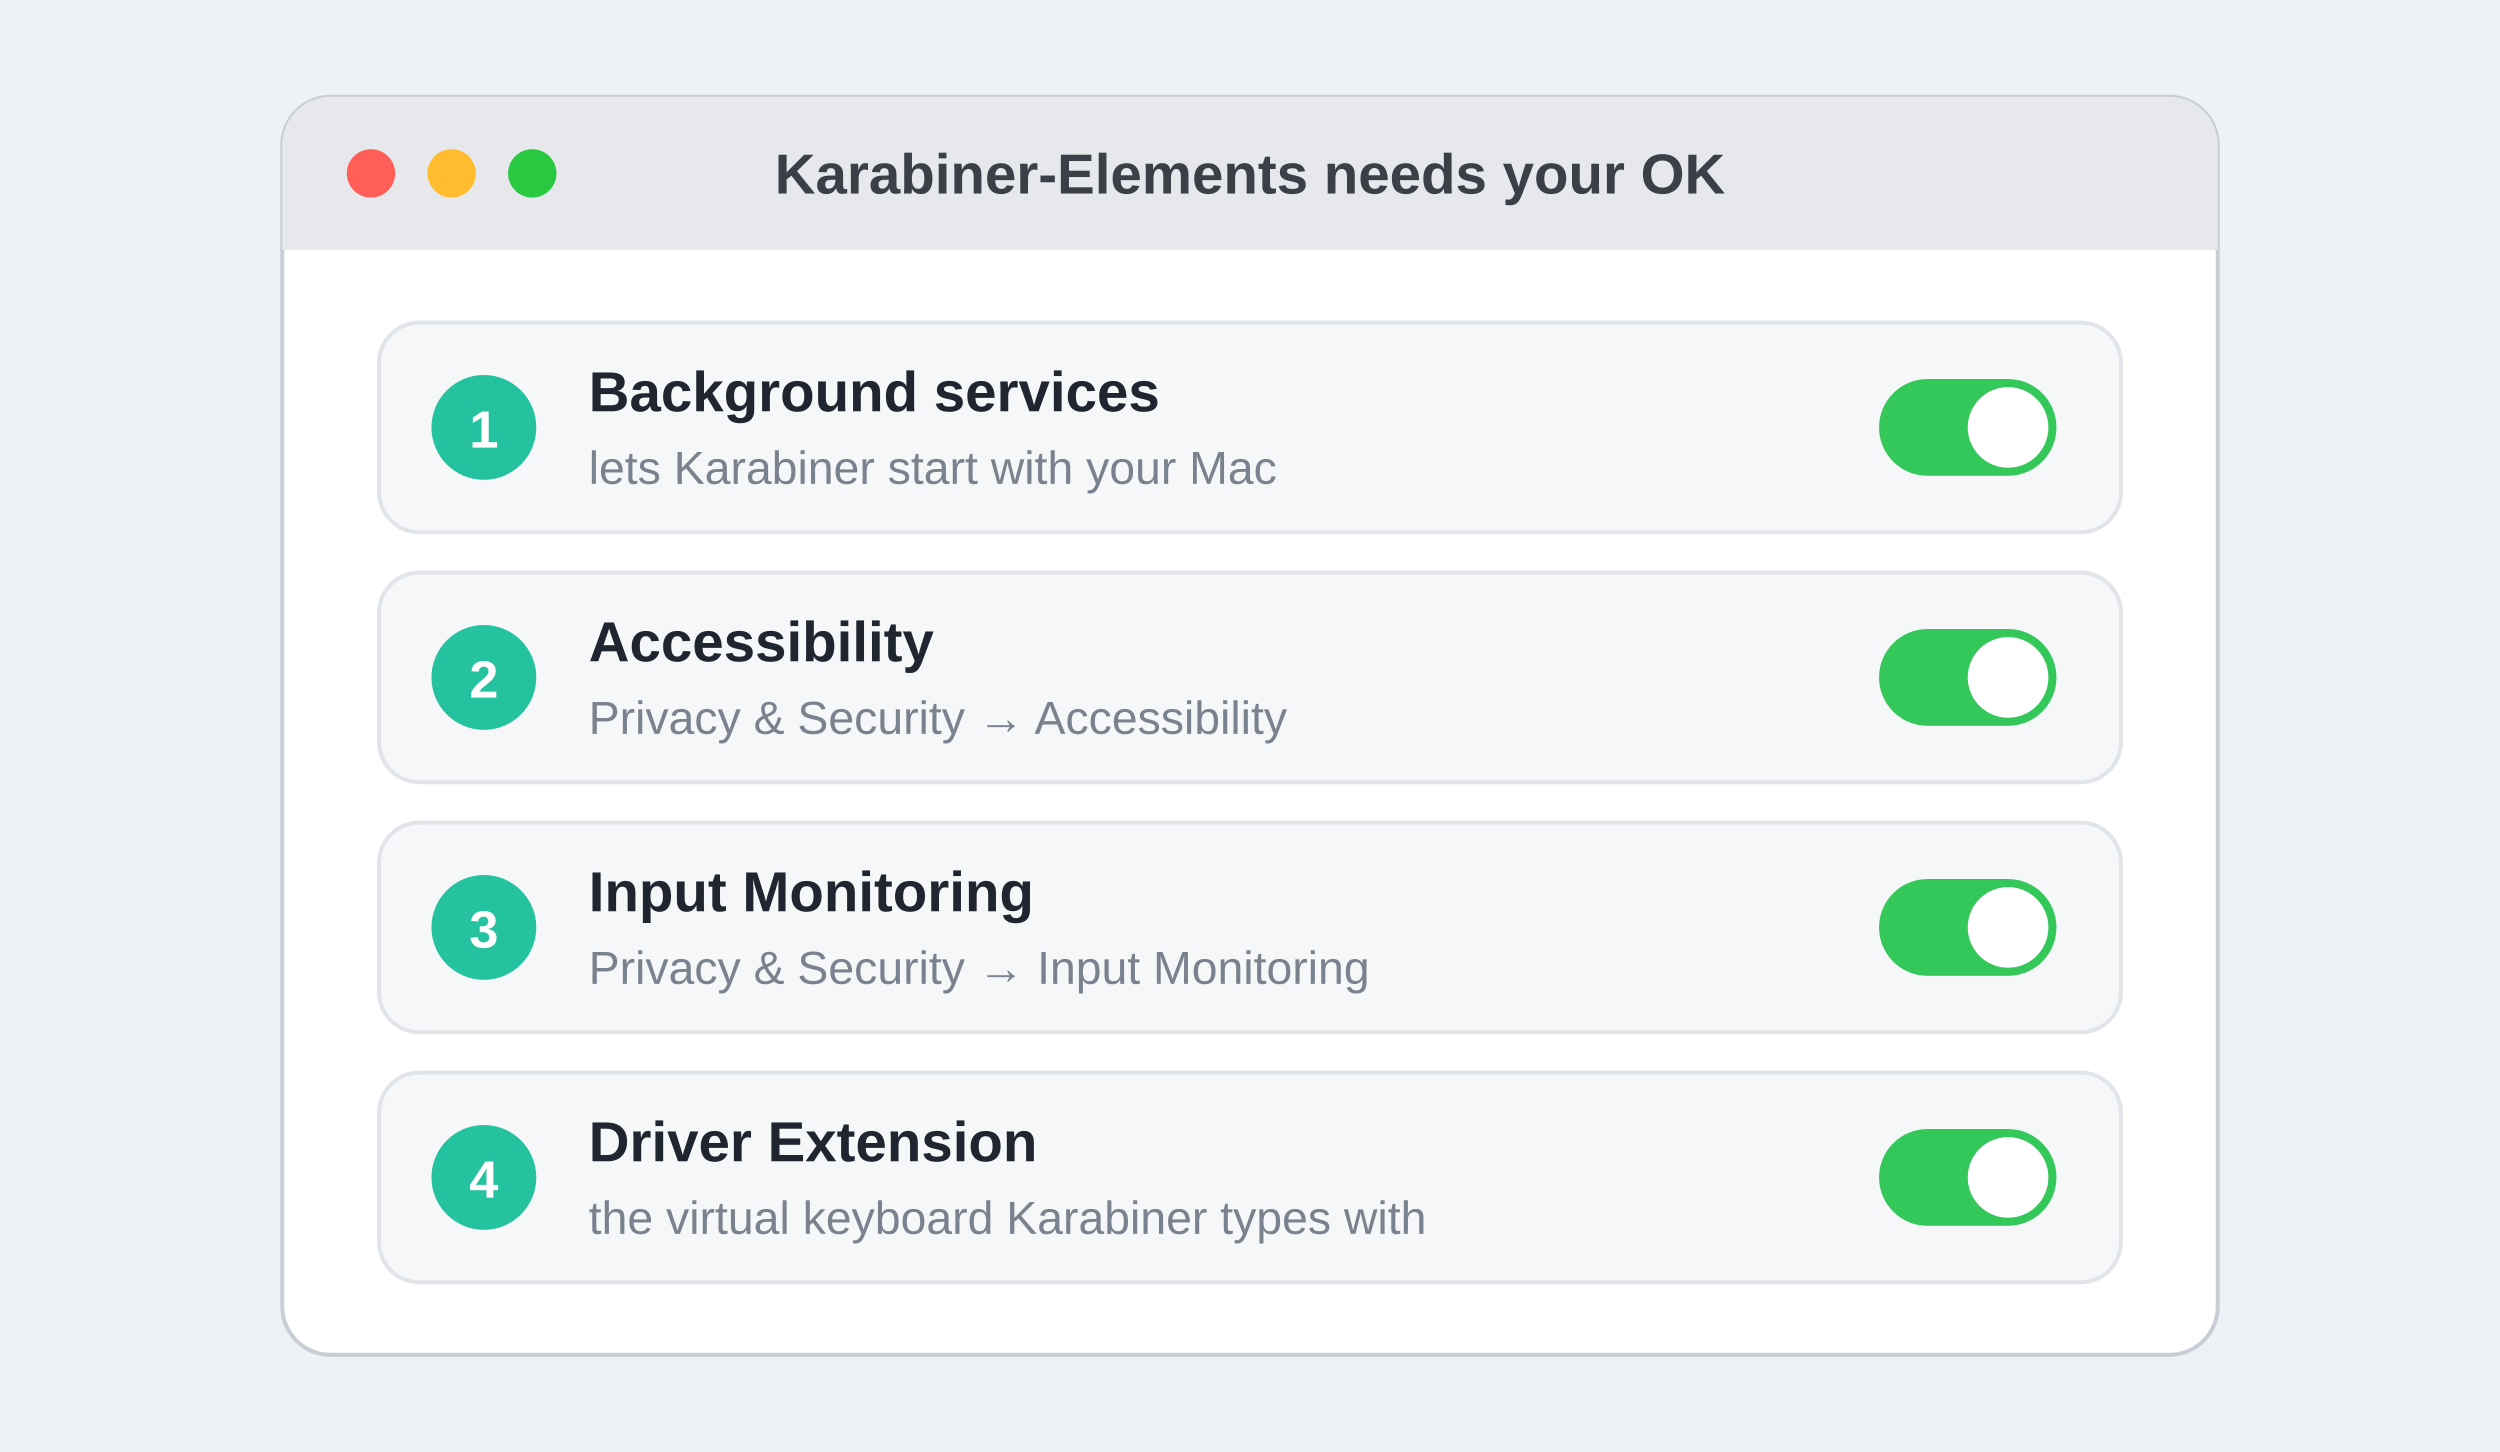
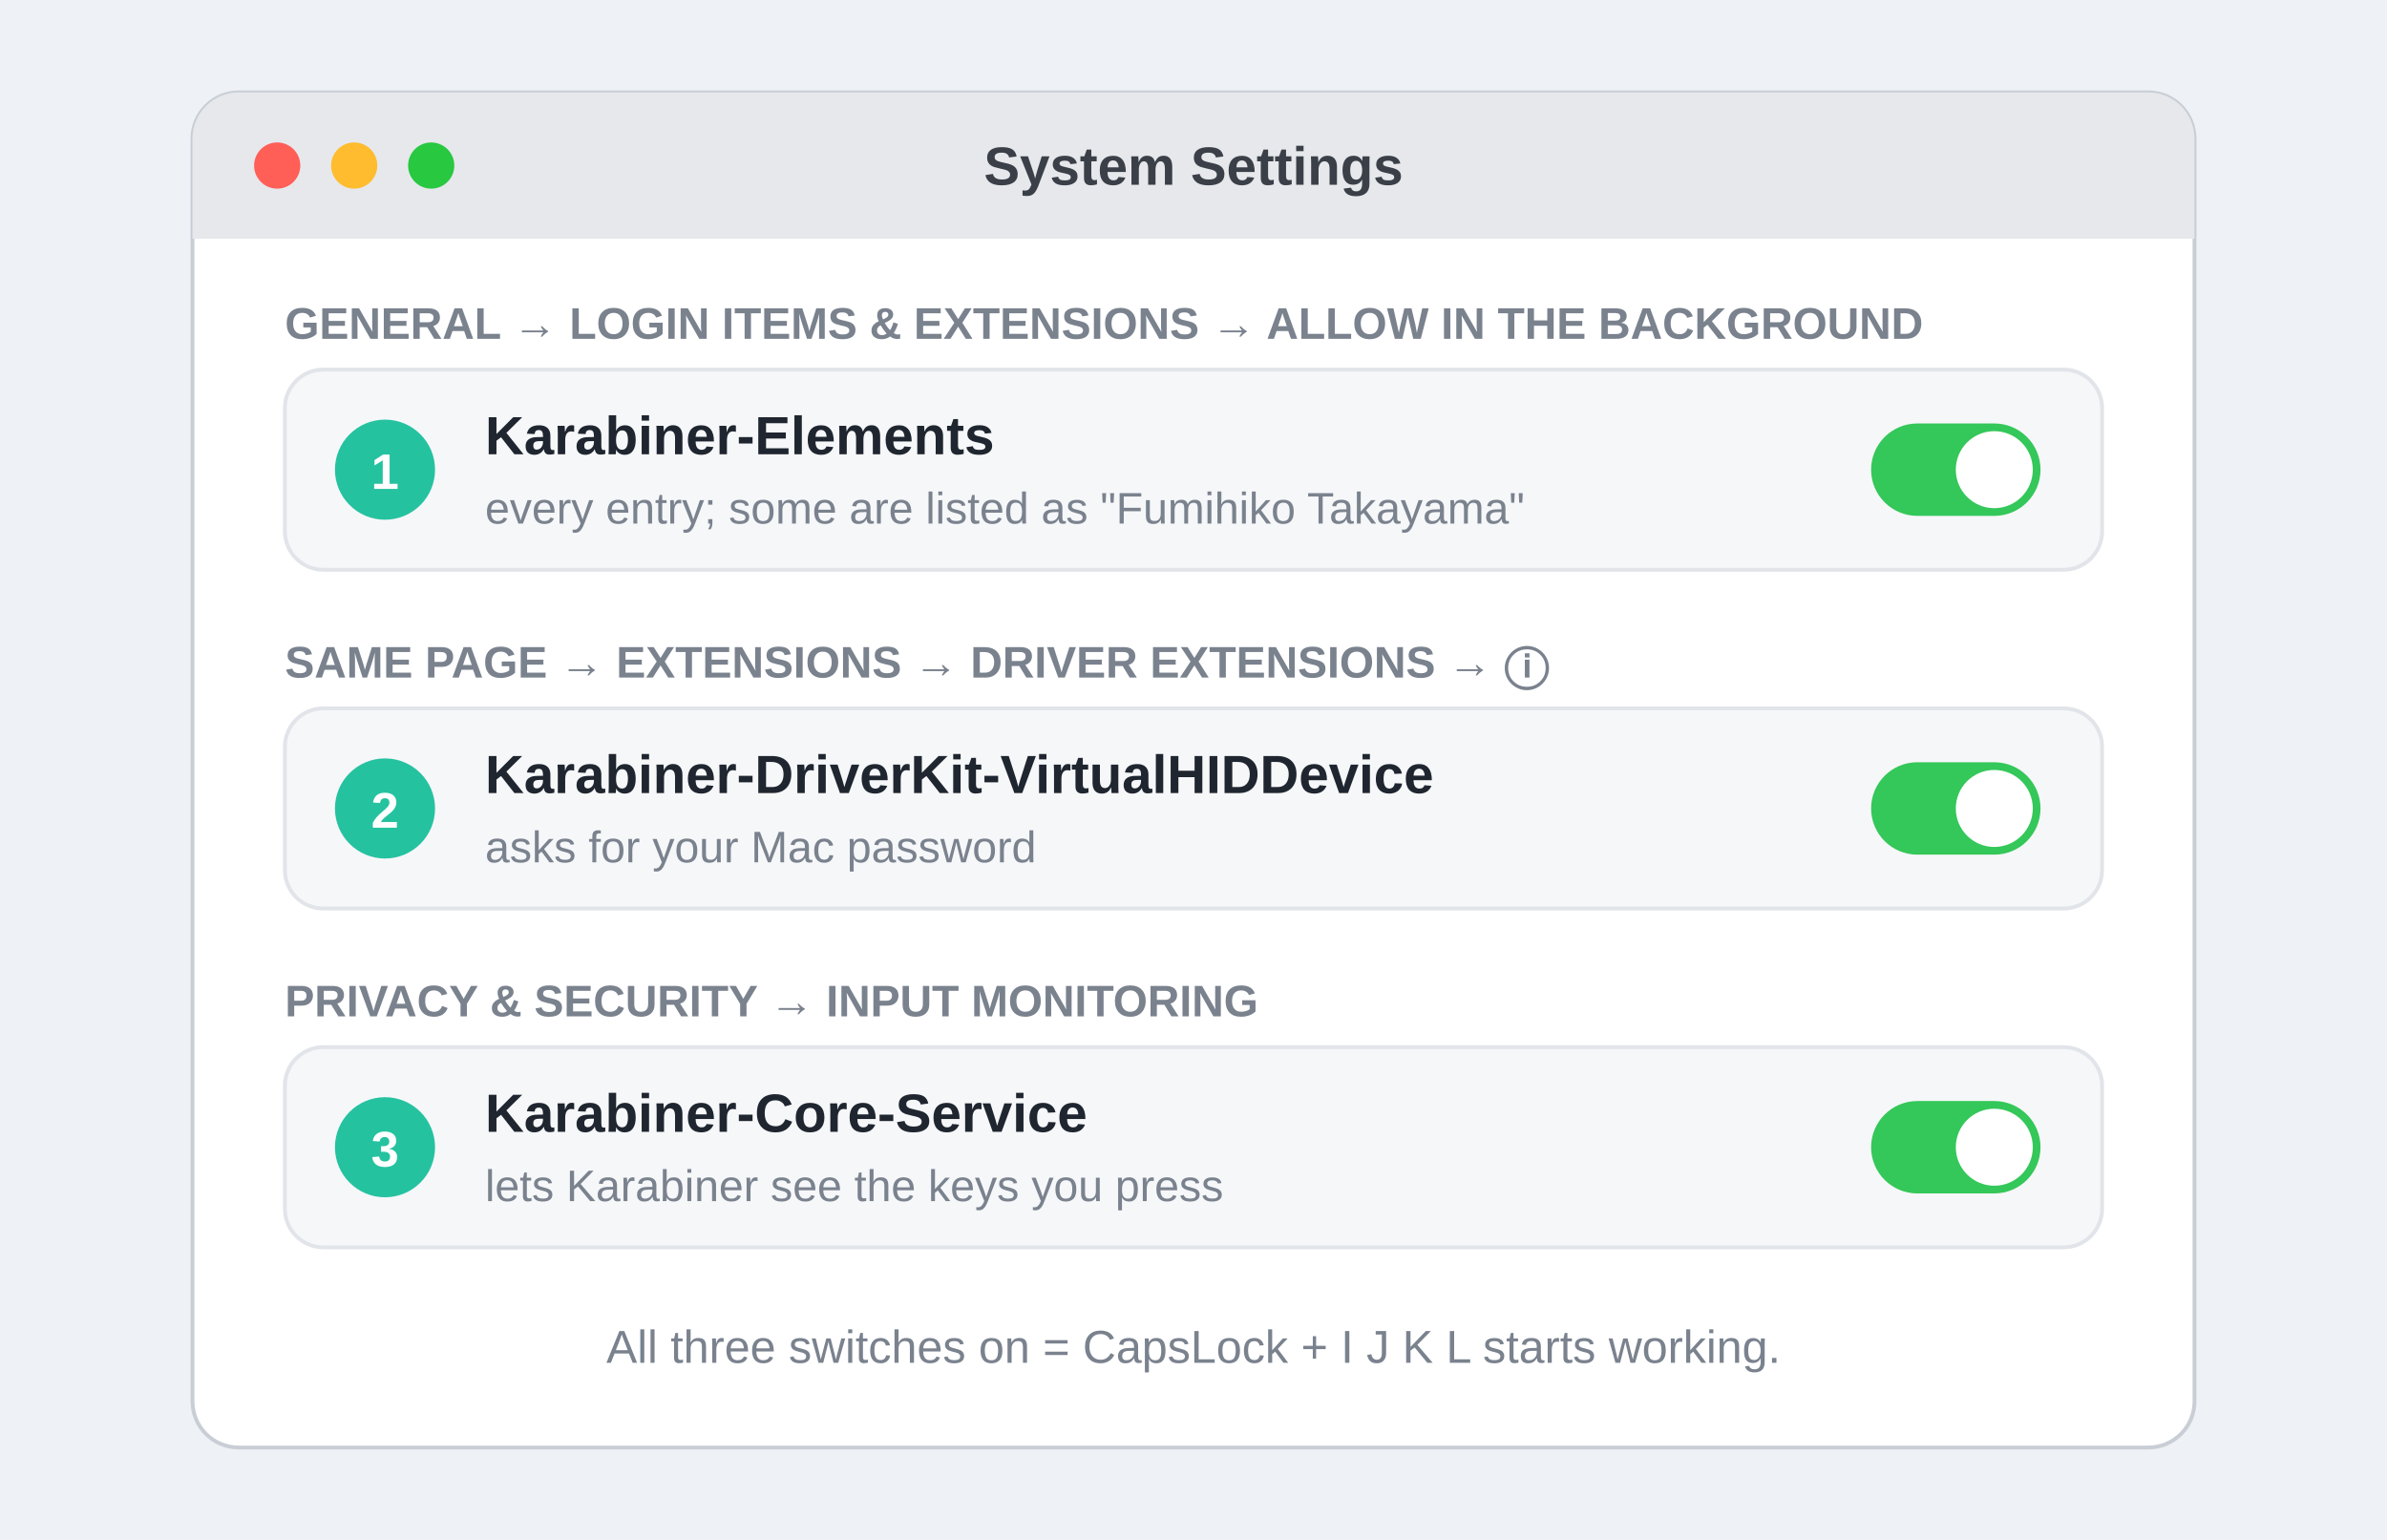
- <svg xmlns="http://www.w3.org/2000/svg" viewBox="0 0 620 360" font-family="-apple-system, BlinkMacSystemFont, 'Helvetica Neue', Arial, sans-serif">
-   <rect width="620" height="360" fill="#eef1f5" />
-   <rect x="70" y="24" width="480" height="312" rx="12" fill="#ffffff" stroke="#c9ced6" />
-   <path d="M70 36a12 12 0 0 1 12-12h456a12 12 0 0 1 12 12v26H70z" fill="#e6e8ec" />
-   <circle cx="92" cy="43" r="6" fill="#ff5f57" />
-   <circle cx="112" cy="43" r="6" fill="#febc2e" />
-   <circle cx="132" cy="43" r="6" fill="#28c840" />
-   <text x="310" y="48" text-anchor="middle" font-size="14" font-weight="600" fill="#3b4048">Karabiner-Elements needs your OK</text>
+ <svg xmlns="http://www.w3.org/2000/svg" viewBox="0 0 620 400" font-family="-apple-system, BlinkMacSystemFont, 'Helvetica Neue', Arial, sans-serif">
+   <rect width="620" height="400" fill="#eef1f5" />
+   <rect x="50" y="24" width="520" height="352" rx="12" fill="#ffffff" stroke="#c9ced6" />
+   <path d="M50 36a12 12 0 0 1 12-12h496a12 12 0 0 1 12 12v26H50z" fill="#e6e8ec" />
+   <circle cx="72" cy="43" r="6" fill="#ff5f57" />
+   <circle cx="92" cy="43" r="6" fill="#febc2e" />
+   <circle cx="112" cy="43" r="6" fill="#28c840" />
+   <text x="310" y="48" text-anchor="middle" font-size="14" font-weight="600" fill="#3b4048">System Settings</text>
  <g font-size="14" fill="#1f2630">
-     <g>
-       <rect x="94" y="80" width="432" height="52" rx="10" fill="#f6f7f9" stroke="#e1e4e9" />
-       <circle cx="120" cy="106" r="13" fill="#25c2a0" />
-       <text x="120" y="111" text-anchor="middle" font-size="13" font-weight="700" fill="#fff">1</text>
-       <text x="146" y="102" font-weight="600">Background services</text>
-       <text x="146" y="120" font-size="11.5" fill="#7a828e">lets Karabiner start with your Mac</text>
-       <rect x="466" y="94" width="44" height="24" rx="12" fill="#34c759" />
-       <circle cx="498" cy="106" r="10" fill="#fff" />
-     </g>
-     <g>
-       <rect x="94" y="142" width="432" height="52" rx="10" fill="#f6f7f9" stroke="#e1e4e9" />
-       <circle cx="120" cy="168" r="13" fill="#25c2a0" />
-       <text x="120" y="173" text-anchor="middle" font-size="13" font-weight="700" fill="#fff">2</text>
-       <text x="146" y="164" font-weight="600">Accessibility</text>
-       <text x="146" y="182" font-size="11.5" fill="#7a828e">Privacy &amp; Security → Accessibility</text>
-       <rect x="466" y="156" width="44" height="24" rx="12" fill="#34c759" />
-       <circle cx="498" cy="168" r="10" fill="#fff" />
-     </g>
-     <g>
-       <rect x="94" y="204" width="432" height="52" rx="10" fill="#f6f7f9" stroke="#e1e4e9" />
-       <circle cx="120" cy="230" r="13" fill="#25c2a0" />
-       <text x="120" y="235" text-anchor="middle" font-size="13" font-weight="700" fill="#fff">3</text>
-       <text x="146" y="226" font-weight="600">Input Monitoring</text>
-       <text x="146" y="244" font-size="11.5" fill="#7a828e">Privacy &amp; Security → Input Monitoring</text>
-       <rect x="466" y="218" width="44" height="24" rx="12" fill="#34c759" />
-       <circle cx="498" cy="230" r="10" fill="#fff" />
-     </g>
-     <g>
-       <rect x="94" y="266" width="432" height="52" rx="10" fill="#f6f7f9" stroke="#e1e4e9" />
-       <circle cx="120" cy="292" r="13" fill="#25c2a0" />
-       <text x="120" y="297" text-anchor="middle" font-size="13" font-weight="700" fill="#fff">4</text>
-       <text x="146" y="288" font-weight="600">Driver Extension</text>
-       <text x="146" y="306" font-size="11.5" fill="#7a828e">the virtual keyboard Karabiner types with</text>
-       <rect x="466" y="280" width="44" height="24" rx="12" fill="#34c759" />
-       <circle cx="498" cy="292" r="10" fill="#fff" />
-     </g>
+     <text x="74" y="88" font-size="11.5" font-weight="600" fill="#7a828e">GENERAL → LOGIN ITEMS &amp; EXTENSIONS → ALLOW IN THE BACKGROUND</text>
+     <rect x="74" y="96" width="472" height="52" rx="10" fill="#f6f7f9" stroke="#e1e4e9" />
+     <circle cx="100" cy="122" r="13" fill="#25c2a0" />
+     <text x="100" y="127" text-anchor="middle" font-size="13" font-weight="700" fill="#fff">1</text>
+     <text x="126" y="118" font-weight="600">Karabiner-Elements</text>
+     <text x="126" y="136" font-size="11.5" fill="#7a828e">every entry; some are listed as "Fumihiko Takayama"</text>
+     <rect x="486" y="110" width="44" height="24" rx="12" fill="#34c759" />
+     <circle cx="518" cy="122" r="10" fill="#fff" />
+     <text x="74" y="176" font-size="11.5" font-weight="600" fill="#7a828e">SAME PAGE → EXTENSIONS → DRIVER EXTENSIONS → ⓘ</text>
+     <rect x="74" y="184" width="472" height="52" rx="10" fill="#f6f7f9" stroke="#e1e4e9" />
+     <circle cx="100" cy="210" r="13" fill="#25c2a0" />
+     <text x="100" y="215" text-anchor="middle" font-size="13" font-weight="700" fill="#fff">2</text>
+     <text x="126" y="206" font-weight="600">Karabiner-DriverKit-VirtualHIDDevice</text>
+     <text x="126" y="224" font-size="11.5" fill="#7a828e">asks for your Mac password</text>
+     <rect x="486" y="198" width="44" height="24" rx="12" fill="#34c759" />
+     <circle cx="518" cy="210" r="10" fill="#fff" />
+     <text x="74" y="264" font-size="11.5" font-weight="600" fill="#7a828e">PRIVACY &amp; SECURITY → INPUT MONITORING</text>
+     <rect x="74" y="272" width="472" height="52" rx="10" fill="#f6f7f9" stroke="#e1e4e9" />
+     <circle cx="100" cy="298" r="13" fill="#25c2a0" />
+     <text x="100" y="303" text-anchor="middle" font-size="13" font-weight="700" fill="#fff">3</text>
+     <text x="126" y="294" font-weight="600">Karabiner-Core-Service</text>
+     <text x="126" y="312" font-size="11.5" fill="#7a828e">lets Karabiner see the keys you press</text>
+     <rect x="486" y="286" width="44" height="24" rx="12" fill="#34c759" />
+     <circle cx="518" cy="298" r="10" fill="#fff" />
  </g>
+   <text x="310" y="354" text-anchor="middle" font-size="12" fill="#7a828e">All three switches on = CapsLock + I J K L starts working.</text>
</svg>
